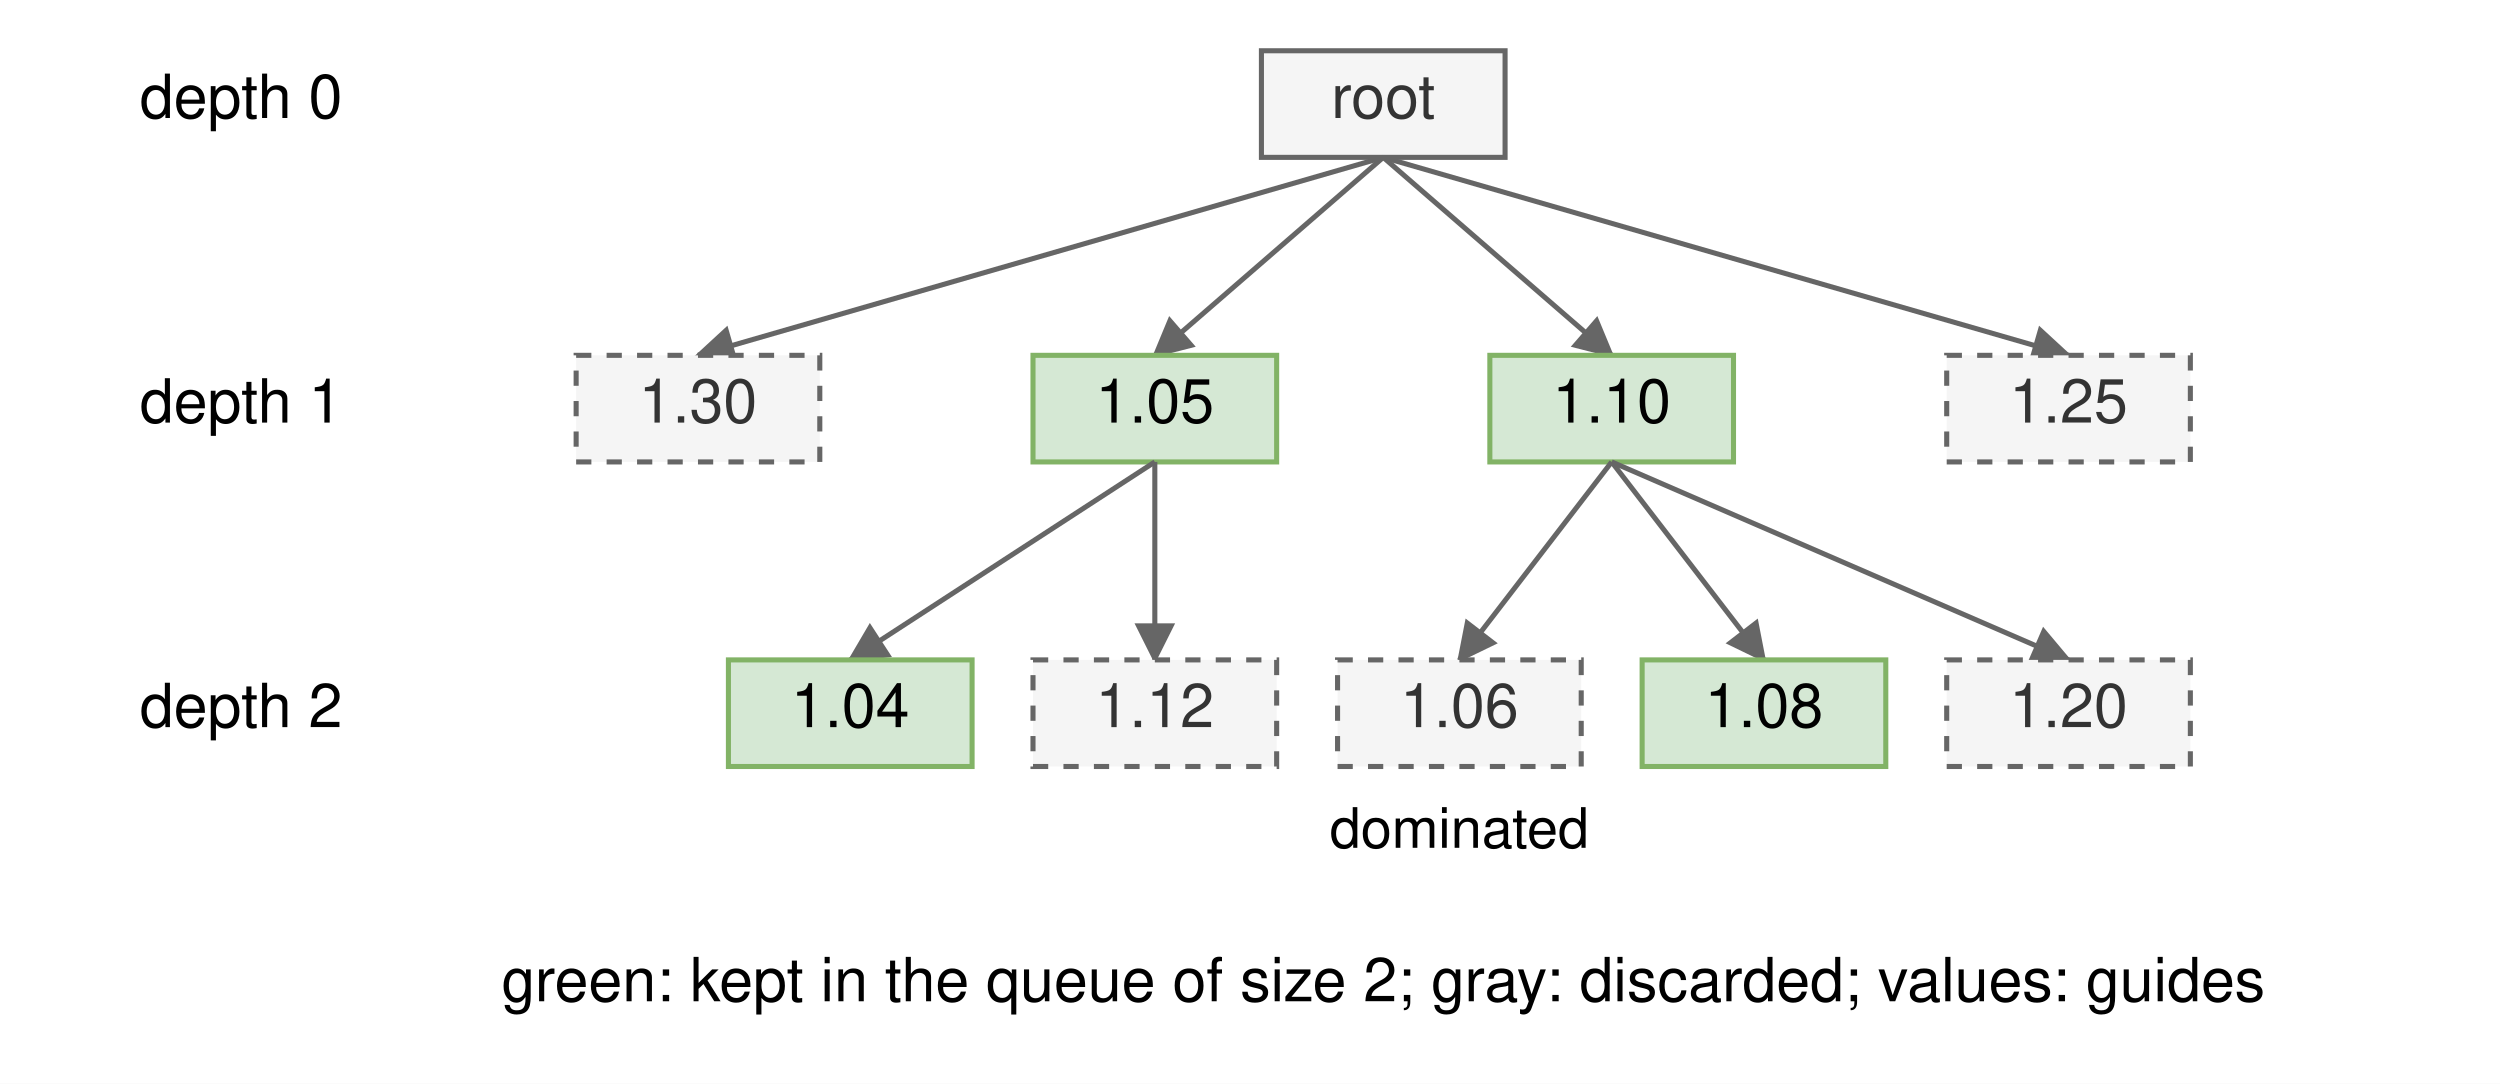
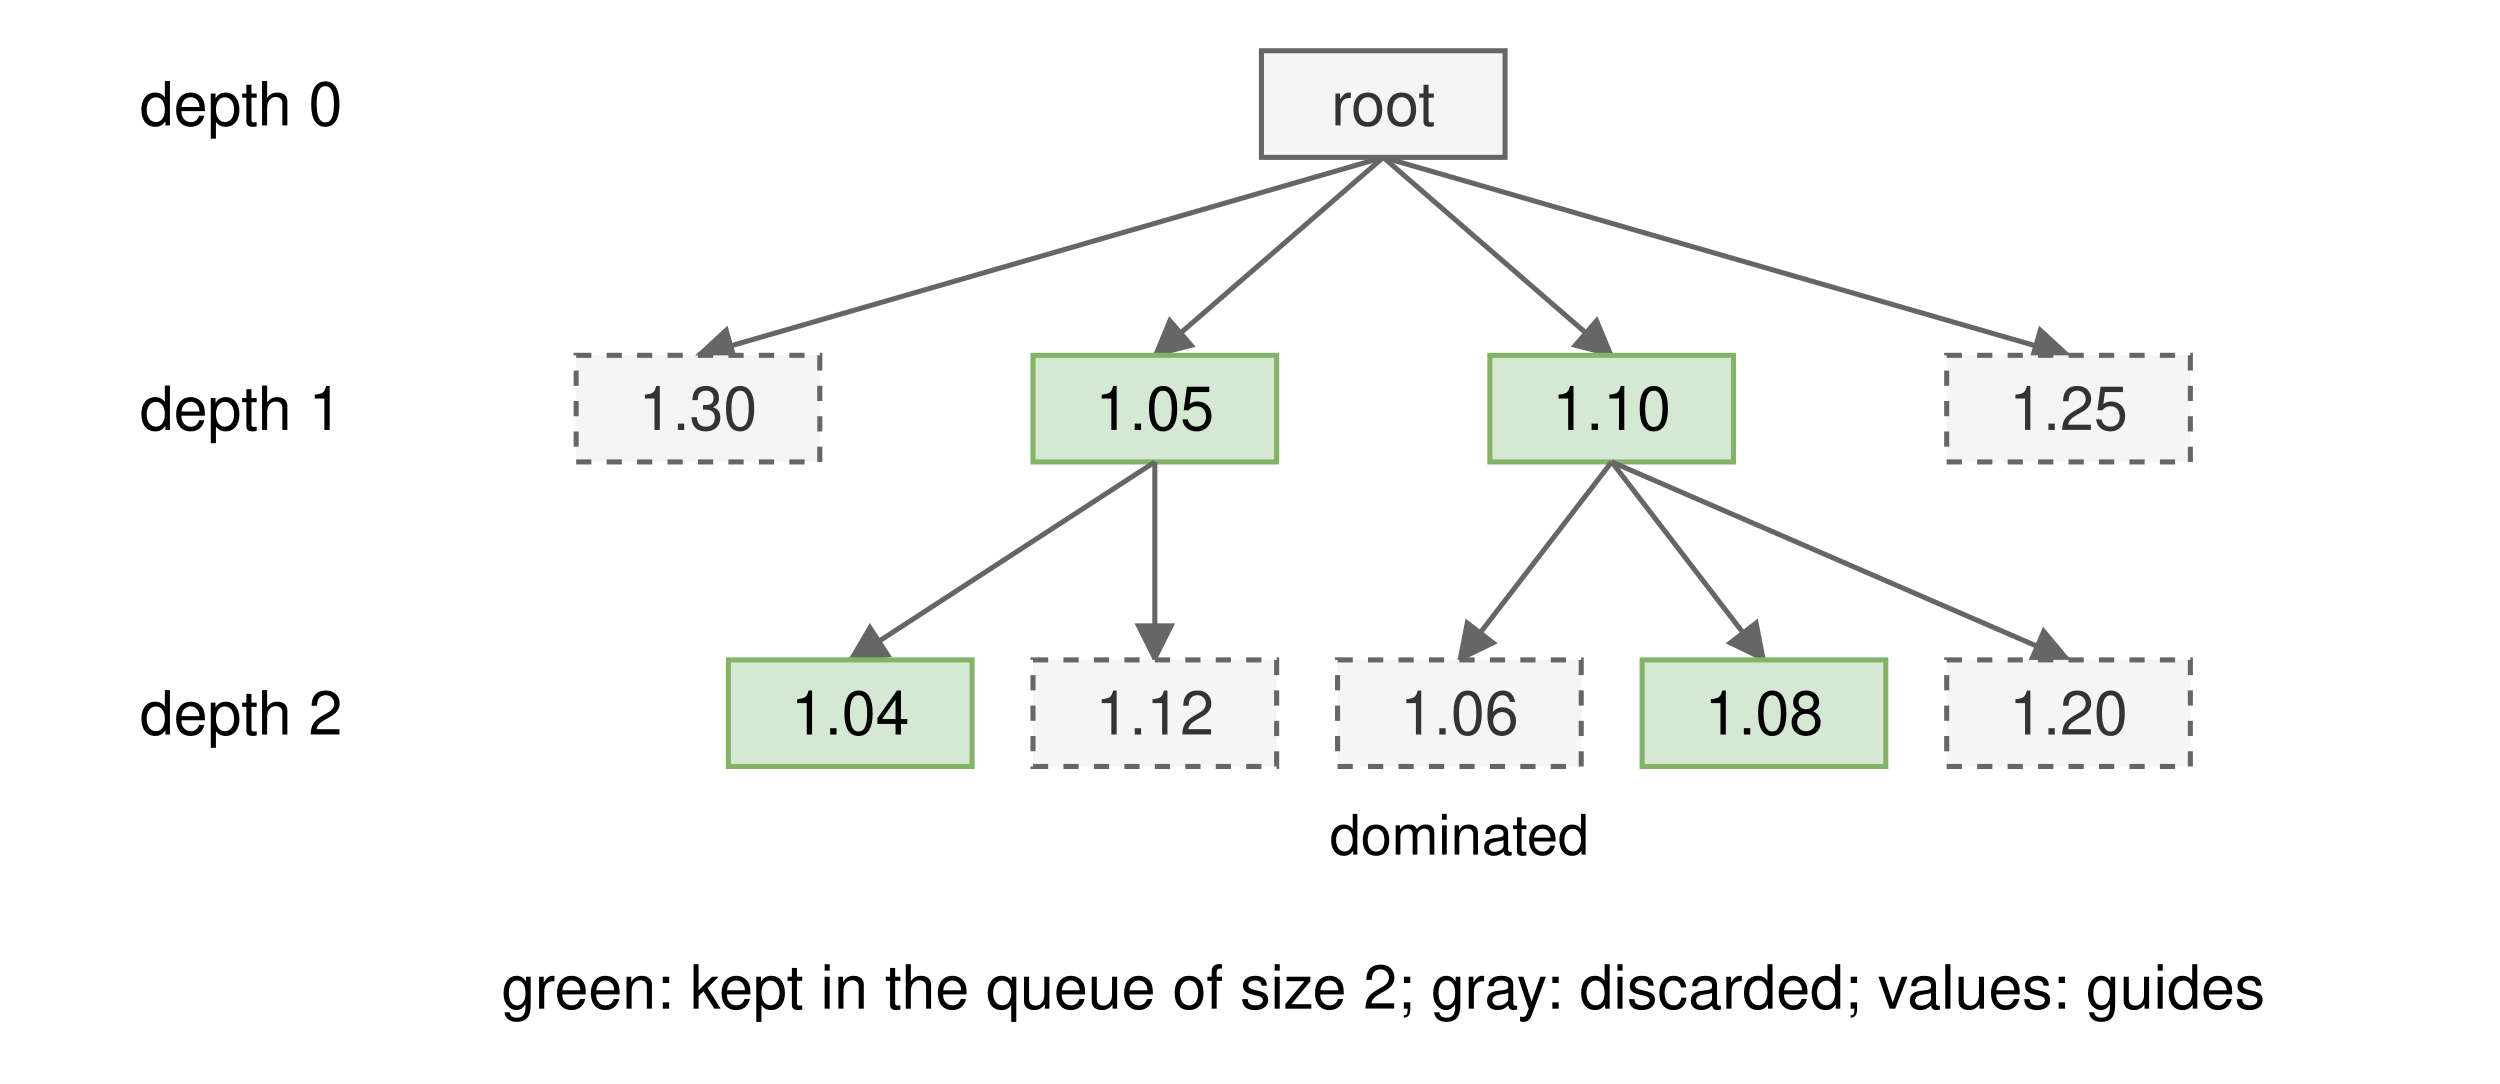
<svg xmlns="http://www.w3.org/2000/svg" width="492.5" height="213.5" viewBox="-92.5 -20.5 492.5 213.5">
  <defs>
    <marker id="arrow0" viewBox="0 0 10 10" refX="9" refY="5" markerWidth="8" markerHeight="8" markerUnits="userSpaceOnUse" orient="auto">
      <path d="M 0 0 L 10 5 L 0 10 z" fill="#666666" />
    </marker>
  </defs>
  <rect x="-92.5" y="-20.5" width="492.5" height="213.5" fill="#ffffff" />
  <rect x="156.0" y="-10.5" width="48.0" height="21.0" fill="#f5f5f5" stroke="#666666" stroke-width="1" />
-   <text font-family="Helvetica, Arial, sans-serif" font-size="12" fill="#333333" text-anchor="middle" dominant-baseline="central">
-     <tspan x="180.0" y="0.0">root</tspan>
+   <text font-family="Helvetica, Arial, sans-serif" font-size="12" fill="#333333" text-anchor="middle">
+     <tspan x="180.0" y="4.2">root</tspan>
  </text>
  <polyline points="180,10.5 45.0,49.5" fill="none" stroke="#666666" stroke-width="1" marker-end="url(#arrow0)" />
  <rect x="21.0" y="49.5" width="48.0" height="21.0" fill="#f5f5f5" stroke="#666666" stroke-width="1" stroke-dasharray="3 3" />
-   <text font-family="Helvetica, Arial, sans-serif" font-size="12" fill="#333333" text-anchor="middle" dominant-baseline="central">
-     <tspan x="45.0" y="60.0">1.30</tspan>
+   <text font-family="Helvetica, Arial, sans-serif" font-size="12" fill="#333333" text-anchor="middle">
+     <tspan x="45.0" y="64.2">1.30</tspan>
  </text>
  <polyline points="180,10.5 135.0,49.5" fill="none" stroke="#666666" stroke-width="1" marker-end="url(#arrow0)" />
  <rect x="111.0" y="49.5" width="48.0" height="21.0" fill="#d5e8d4" stroke="#82b366" stroke-width="1" />
-   <text font-family="Helvetica, Arial, sans-serif" font-size="12" fill="#000000" text-anchor="middle" dominant-baseline="central">
-     <tspan x="135.0" y="60.0">1.05</tspan>
+   <text font-family="Helvetica, Arial, sans-serif" font-size="12" fill="#000000" text-anchor="middle">
+     <tspan x="135.0" y="64.2">1.05</tspan>
  </text>
  <polyline points="180,10.5 225.0,49.5" fill="none" stroke="#666666" stroke-width="1" marker-end="url(#arrow0)" />
  <rect x="201.0" y="49.5" width="48.0" height="21.0" fill="#d5e8d4" stroke="#82b366" stroke-width="1" />
-   <text font-family="Helvetica, Arial, sans-serif" font-size="12" fill="#000000" text-anchor="middle" dominant-baseline="central">
-     <tspan x="225.0" y="60.0">1.10</tspan>
+   <text font-family="Helvetica, Arial, sans-serif" font-size="12" fill="#000000" text-anchor="middle">
+     <tspan x="225.0" y="64.2">1.10</tspan>
  </text>
  <polyline points="180,10.5 315.0,49.5" fill="none" stroke="#666666" stroke-width="1" marker-end="url(#arrow0)" />
  <rect x="291.0" y="49.5" width="48.0" height="21.0" fill="#f5f5f5" stroke="#666666" stroke-width="1" stroke-dasharray="3 3" />
-   <text font-family="Helvetica, Arial, sans-serif" font-size="12" fill="#333333" text-anchor="middle" dominant-baseline="central">
-     <tspan x="315.0" y="60.0">1.25</tspan>
+   <text font-family="Helvetica, Arial, sans-serif" font-size="12" fill="#333333" text-anchor="middle">
+     <tspan x="315.0" y="64.2">1.25</tspan>
  </text>
  <polyline points="135.0,70.5 75.0,109.5" fill="none" stroke="#666666" stroke-width="1" marker-end="url(#arrow0)" />
  <rect x="51.0" y="109.5" width="48.0" height="21.0" fill="#d5e8d4" stroke="#82b366" stroke-width="1" />
-   <text font-family="Helvetica, Arial, sans-serif" font-size="12" fill="#000000" text-anchor="middle" dominant-baseline="central">
-     <tspan x="75.0" y="120.0">1.04</tspan>
+   <text font-family="Helvetica, Arial, sans-serif" font-size="12" fill="#000000" text-anchor="middle">
+     <tspan x="75.0" y="124.2">1.04</tspan>
  </text>
  <polyline points="135.0,70.5 135.0,109.5" fill="none" stroke="#666666" stroke-width="1" marker-end="url(#arrow0)" />
  <rect x="111.0" y="109.5" width="48.0" height="21.0" fill="#f5f5f5" stroke="#666666" stroke-width="1" stroke-dasharray="3 3" />
-   <text font-family="Helvetica, Arial, sans-serif" font-size="12" fill="#333333" text-anchor="middle" dominant-baseline="central">
-     <tspan x="135.0" y="120.0">1.12</tspan>
+   <text font-family="Helvetica, Arial, sans-serif" font-size="12" fill="#333333" text-anchor="middle">
+     <tspan x="135.0" y="124.2">1.12</tspan>
  </text>
  <polyline points="225.0,70.5 195.0,109.5" fill="none" stroke="#666666" stroke-width="1" marker-end="url(#arrow0)" />
  <rect x="171.0" y="109.5" width="48.0" height="21.0" fill="#f5f5f5" stroke="#666666" stroke-width="1" stroke-dasharray="3 3" />
-   <text font-family="Helvetica, Arial, sans-serif" font-size="12" fill="#333333" text-anchor="middle" dominant-baseline="central">
-     <tspan x="195.0" y="120.0">1.06</tspan>
+   <text font-family="Helvetica, Arial, sans-serif" font-size="12" fill="#333333" text-anchor="middle">
+     <tspan x="195.0" y="124.2">1.06</tspan>
  </text>
-   <text font-family="Helvetica, Arial, sans-serif" font-size="11" fill="#000000" text-anchor="middle" dominant-baseline="central">
-     <tspan x="195.0" y="144.0">dominated</tspan>
+   <text font-family="Helvetica, Arial, sans-serif" font-size="11" fill="#000000" text-anchor="middle">
+     <tspan x="195.0" y="147.85">dominated</tspan>
  </text>
  <polyline points="225.0,70.5 255.0,109.5" fill="none" stroke="#666666" stroke-width="1" marker-end="url(#arrow0)" />
  <rect x="231.0" y="109.5" width="48.0" height="21.0" fill="#d5e8d4" stroke="#82b366" stroke-width="1" />
-   <text font-family="Helvetica, Arial, sans-serif" font-size="12" fill="#000000" text-anchor="middle" dominant-baseline="central">
-     <tspan x="255.0" y="120.0">1.08</tspan>
+   <text font-family="Helvetica, Arial, sans-serif" font-size="12" fill="#000000" text-anchor="middle">
+     <tspan x="255.0" y="124.2">1.08</tspan>
  </text>
  <polyline points="225.0,70.5 315.0,109.5" fill="none" stroke="#666666" stroke-width="1" marker-end="url(#arrow0)" />
  <rect x="291.0" y="109.5" width="48.0" height="21.0" fill="#f5f5f5" stroke="#666666" stroke-width="1" stroke-dasharray="3 3" />
-   <text font-family="Helvetica, Arial, sans-serif" font-size="12" fill="#333333" text-anchor="middle" dominant-baseline="central">
-     <tspan x="315.0" y="120.0">1.20</tspan>
+   <text font-family="Helvetica, Arial, sans-serif" font-size="12" fill="#333333" text-anchor="middle">
+     <tspan x="315.0" y="124.2">1.20</tspan>
  </text>
-   <text font-family="Helvetica, Arial, sans-serif" font-size="12" fill="#000000" text-anchor="middle" dominant-baseline="central">
-     <tspan x="-45.0" y="0.0">depth 0</tspan>
+   <text font-family="Helvetica, Arial, sans-serif" font-size="12" fill="#000000" text-anchor="middle">
+     <tspan x="-45.0" y="4.2">depth 0</tspan>
  </text>
-   <text font-family="Helvetica, Arial, sans-serif" font-size="12" fill="#000000" text-anchor="middle" dominant-baseline="central">
-     <tspan x="-45.0" y="60.0">depth 1</tspan>
+   <text font-family="Helvetica, Arial, sans-serif" font-size="12" fill="#000000" text-anchor="middle">
+     <tspan x="-45.0" y="64.2">depth 1</tspan>
  </text>
-   <text font-family="Helvetica, Arial, sans-serif" font-size="12" fill="#000000" text-anchor="middle" dominant-baseline="central">
-     <tspan x="-45.0" y="120.0">depth 2</tspan>
+   <text font-family="Helvetica, Arial, sans-serif" font-size="12" fill="#000000" text-anchor="middle">
+     <tspan x="-45.0" y="124.2">depth 2</tspan>
  </text>
-   <text font-family="Helvetica, Arial, sans-serif" font-size="12" fill="#000000" text-anchor="middle" dominant-baseline="central">
-     <tspan x="180.0" y="174.0">green: kept in the queue of size 2; gray: discarded; values: guides</tspan>
+   <text font-family="Helvetica, Arial, sans-serif" font-size="12" fill="#000000" text-anchor="middle">
+     <tspan x="180.0" y="178.2">green: kept in the queue of size 2; gray: discarded; values: guides</tspan>
  </text>
</svg>
